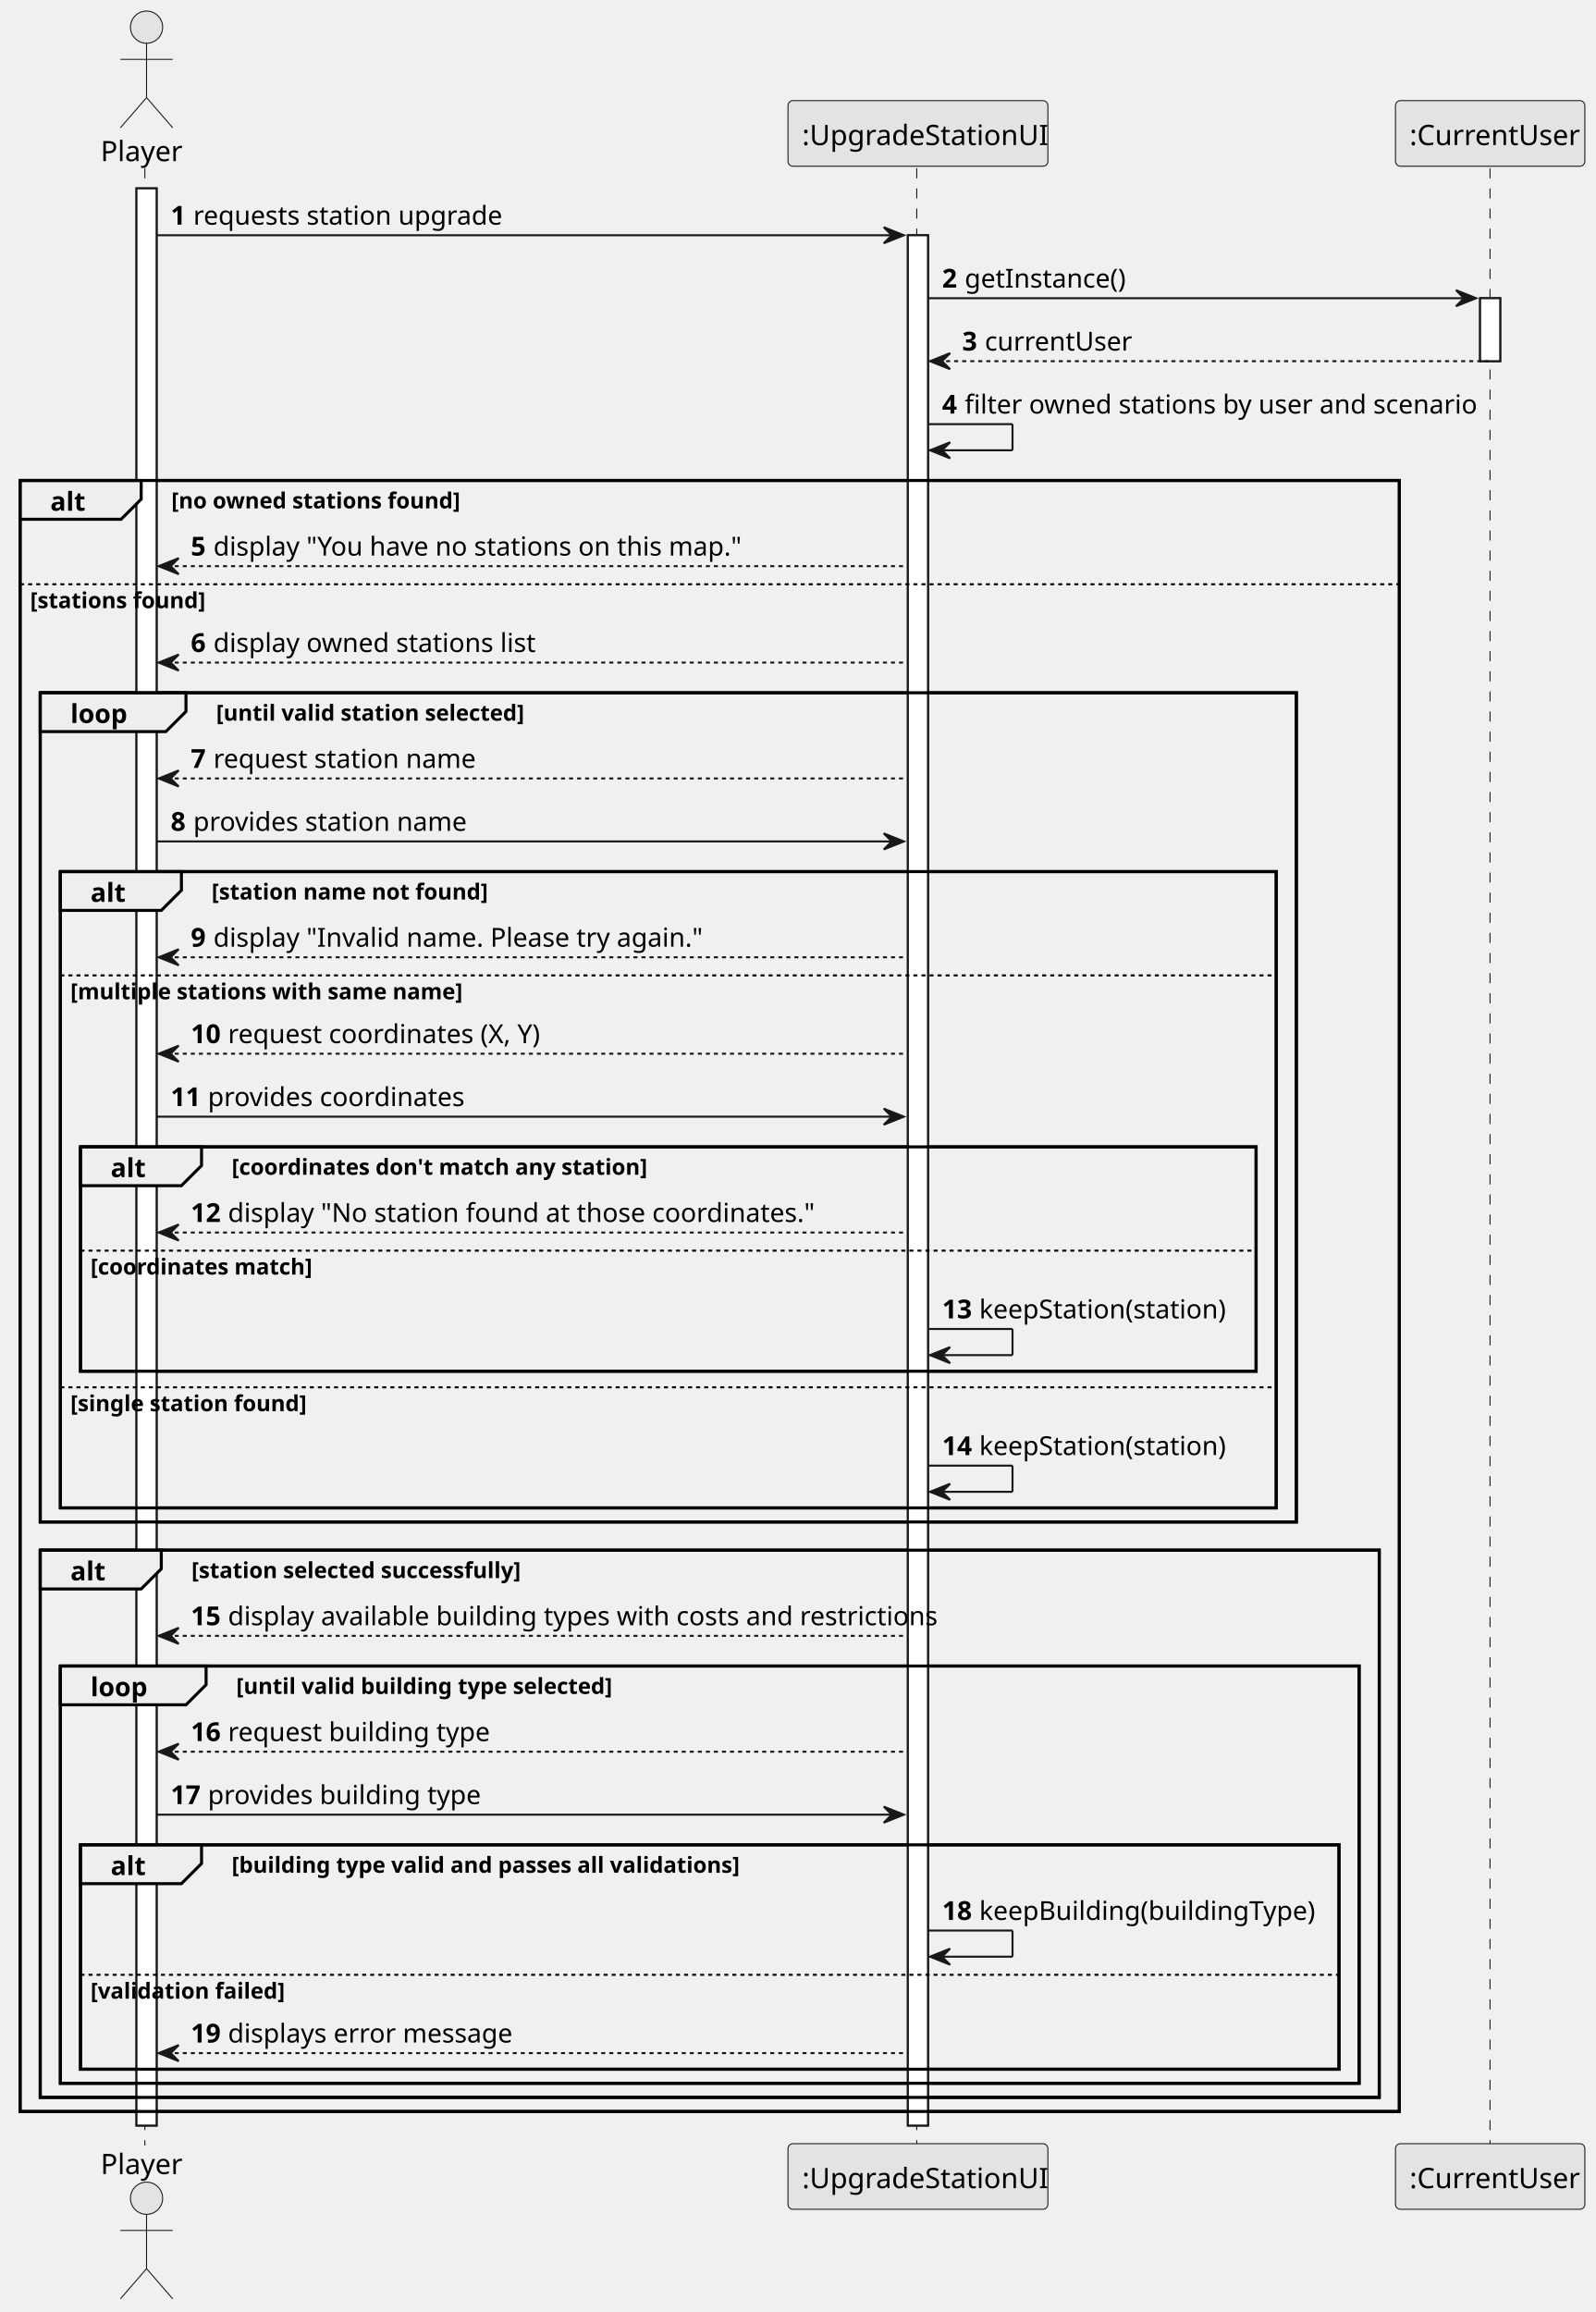
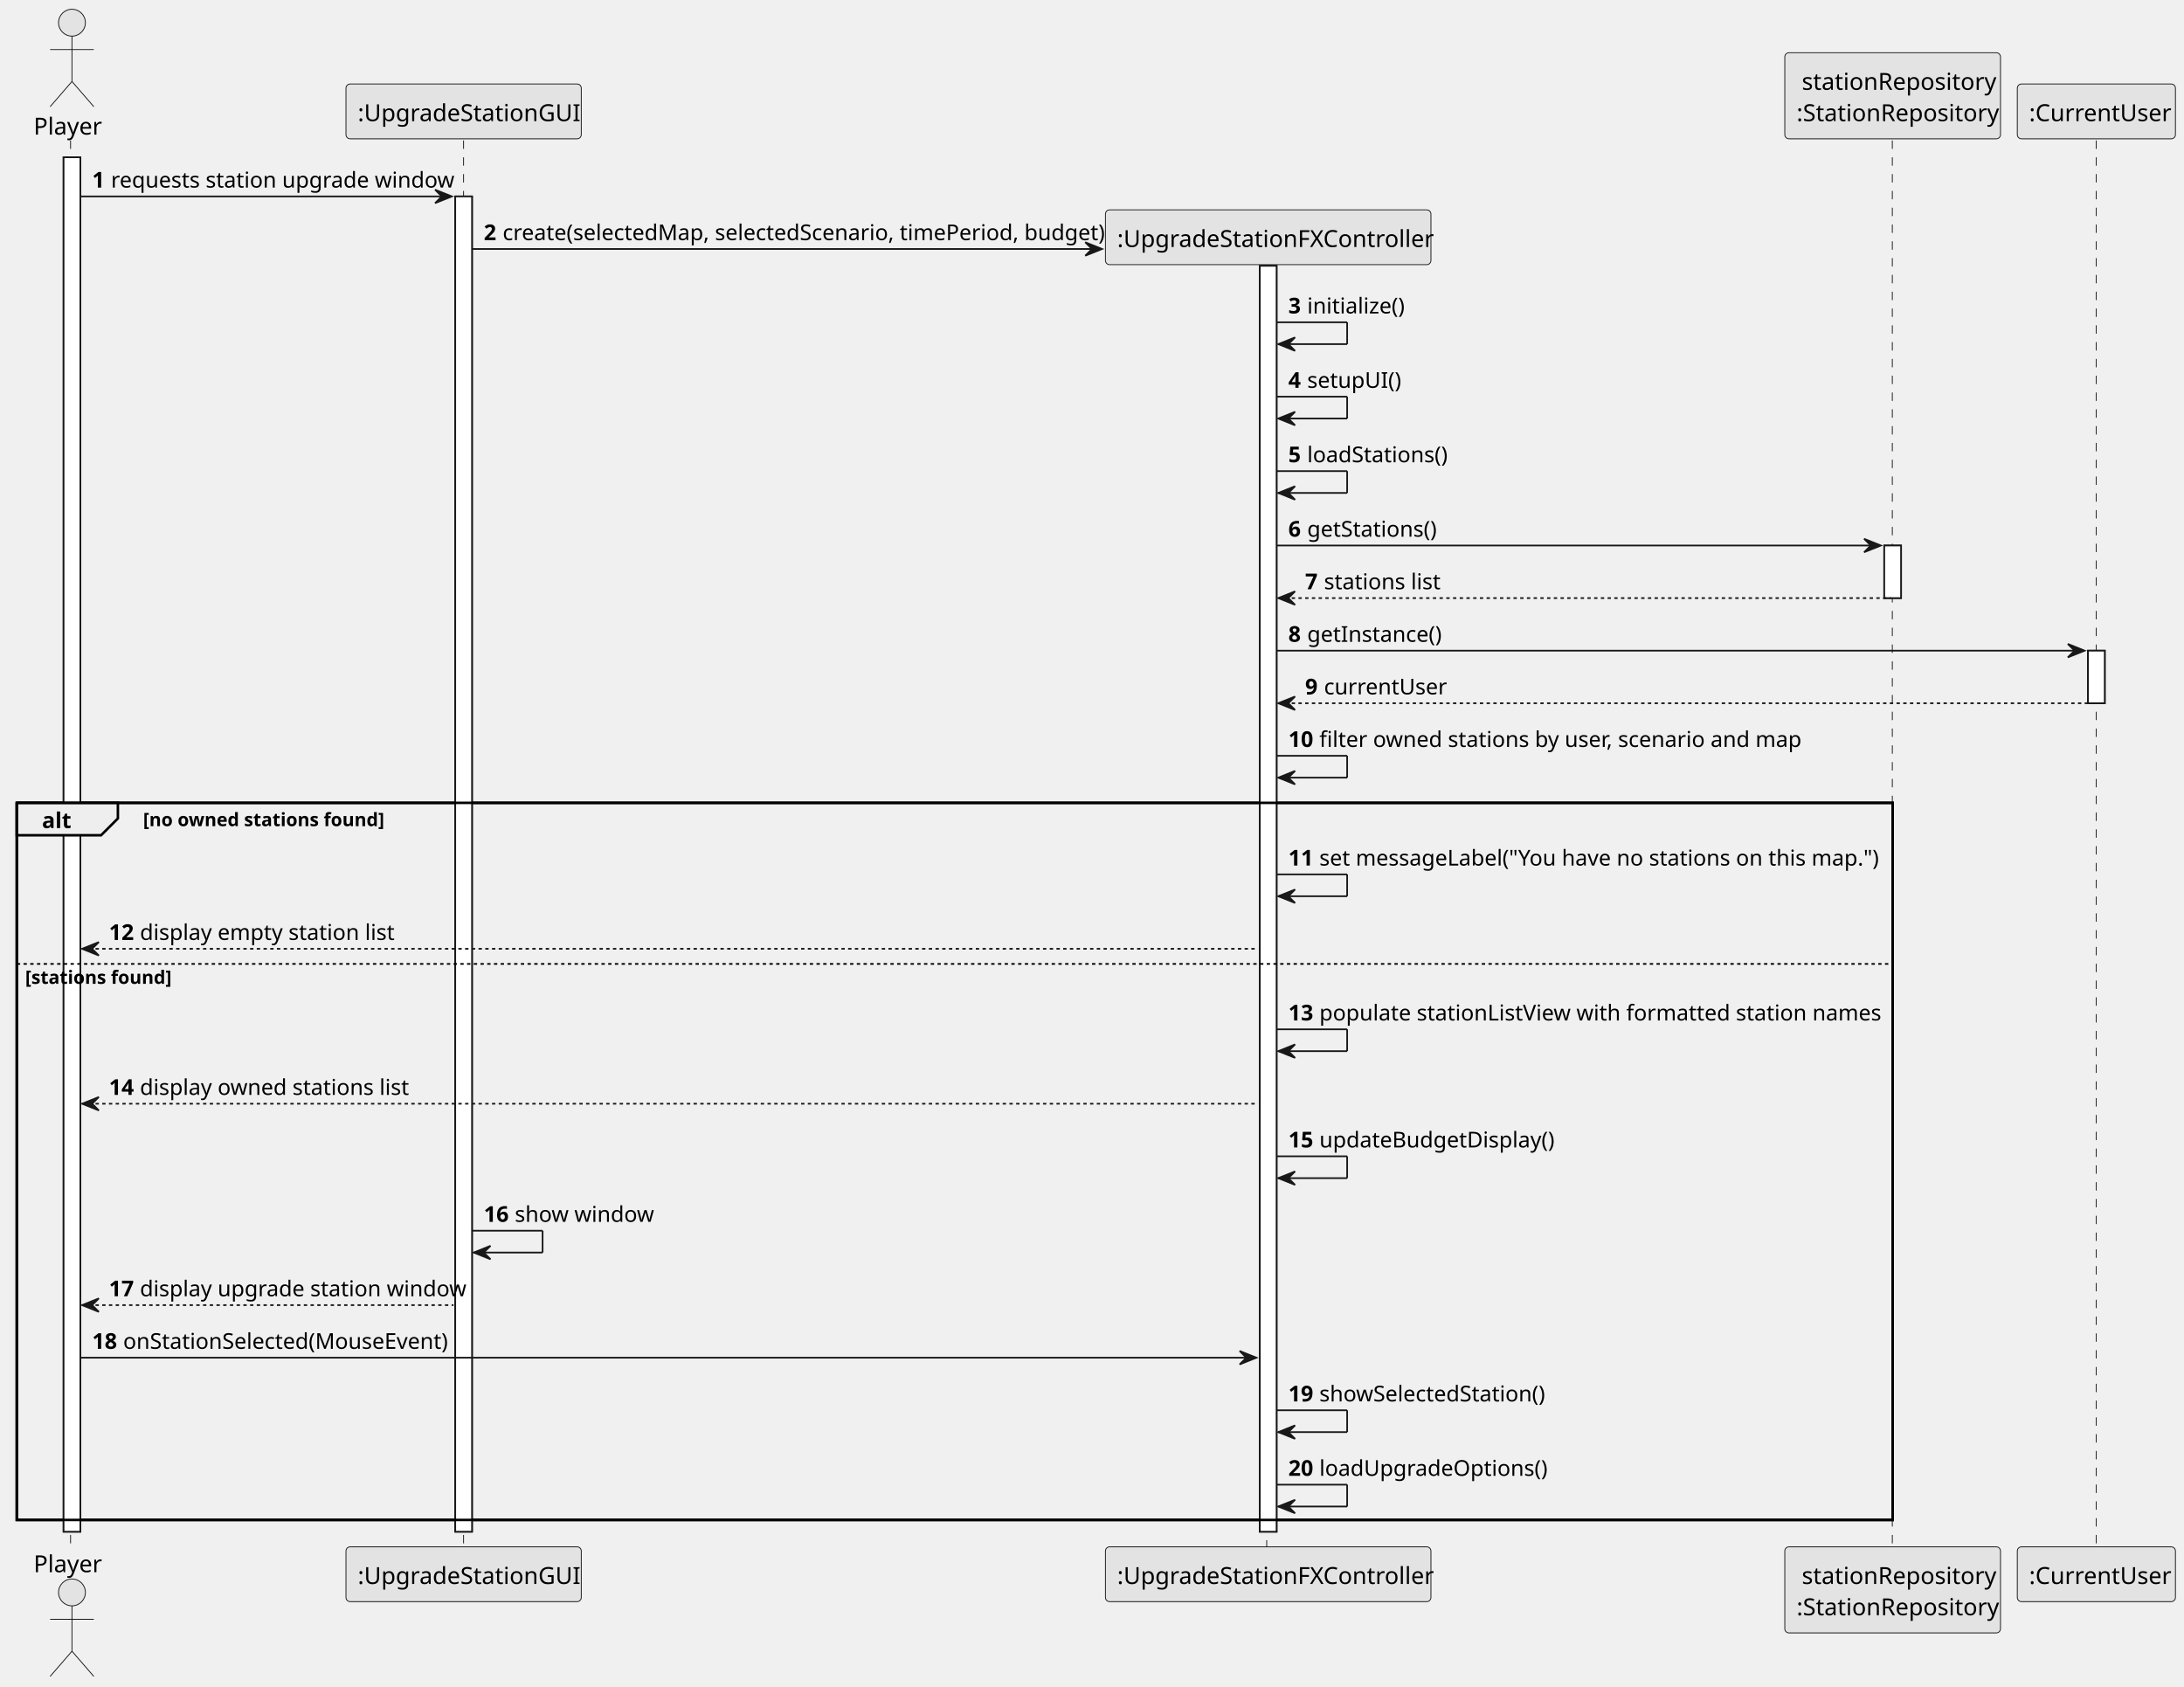
- <svg xmlns="http://www.w3.org/2000/svg" contentStyleType="text/css" height="1149px" preserveAspectRatio="none" style="width:793px;height:1149px;background:#FFFFFF;" version="1.1" viewBox="0 0 793 1149" width="793px" zoomAndPan="magnify">
+ <svg xmlns="http://www.w3.org/2000/svg" contentStyleType="text/css" height="1004px" preserveAspectRatio="none" style="width:1300px;height:1004px;background:#FFFFFF;" version="1.1" viewBox="0 0 1300 1004" width="1300px" zoomAndPan="magnify">
  <defs />
  <g>
-     <rect fill="#FFFFFF" height="962.721" style="stroke:#181818;stroke-width:1.0;" width="10" x="67.841" y="93.621" />
-     <rect fill="#FFFFFF" height="939.43" style="stroke:#181818;stroke-width:1.0;" width="10" x="451.249" y="116.912" />
-     <rect fill="#FFFFFF" height="31.291" style="stroke:#181818;stroke-width:1.0;" width="10" x="735.665" y="148.203" />
-     <rect fill="none" height="810.557" style="stroke:#000000;stroke-width:1.5;" width="685.528" x="10" y="238.785" />
-     <rect fill="none" height="412.094" style="stroke:#000000;stroke-width:1.5;" width="624.332" x="20" y="344.289" />
-     <rect fill="none" height="316.221" style="stroke:#000000;stroke-width:1.5;" width="604.332" x="30" y="433.162" />
-     <rect fill="none" height="111.504" style="stroke:#000000;stroke-width:1.5;" width="584.332" x="40" y="569.957" />
-     <rect fill="none" height="271.959" style="stroke:#000000;stroke-width:1.5;" width="665.528" x="20" y="770.383" />
-     <rect fill="none" height="207.377" style="stroke:#000000;stroke-width:1.5;" width="645.528" x="30" y="827.965" />
-     <rect fill="none" height="111.504" style="stroke:#000000;stroke-width:1.5;" width="625.528" x="40" y="916.838" />
-     <line style="stroke:#181818;stroke-width:0.5;stroke-dasharray:5.0,5.0;" x1="72" x2="72" y1="83.621" y2="1066.342" />
-     <line style="stroke:#181818;stroke-width:0.5;stroke-dasharray:5.0,5.0;" x1="455.66" x2="455.66" y1="83.621" y2="1066.342" />
-     <line style="stroke:#181818;stroke-width:0.5;stroke-dasharray:5.0,5.0;" x1="740.6" x2="740.6" y1="83.621" y2="1066.342" />
-     <text fill="#000000" font-family="sans-serif" font-size="14" lengthAdjust="spacing" textLength="39.683" x="50" y="80.107">Player</text>
-     <ellipse cx="72.841" cy="13.5" fill="#E3E3E3" rx="8" ry="8" style="stroke:#181818;stroke-width:0.5;" />
-     <path d="M72.841,21.5 L72.841,48.5 M59.841,29.5 L85.841,29.5 M72.841,48.5 L59.841,63.5 M72.841,48.5 L85.841,63.5 " fill="none" style="stroke:#181818;stroke-width:0.5;" />
-     <text fill="#000000" font-family="sans-serif" font-size="14" lengthAdjust="spacing" textLength="39.683" x="50" y="1080.449">Player</text>
-     <ellipse cx="72.841" cy="1092.463" fill="#E3E3E3" rx="8" ry="8" style="stroke:#181818;stroke-width:0.5;" />
-     <path d="M72.841,1100.463 L72.841,1127.463 M59.841,1108.463 L85.841,1108.463 M72.841,1127.463 L59.841,1142.463 M72.841,1127.463 L85.841,1142.463 " fill="none" style="stroke:#181818;stroke-width:0.5;" />
-     <rect fill="#E3E3E3" height="32.621" rx="2.5" ry="2.5" style="stroke:#181818;stroke-width:0.5;" width="129.179" x="391.66" y="50" />
-     <text fill="#000000" font-family="sans-serif" font-size="14" lengthAdjust="spacing" textLength="115.179" x="398.66" y="72.107">:UpgradeStationUI</text>
-     <rect fill="#E3E3E3" height="32.621" rx="2.5" ry="2.5" style="stroke:#181818;stroke-width:0.5;" width="129.179" x="391.66" y="1065.342" />
-     <text fill="#000000" font-family="sans-serif" font-size="14" lengthAdjust="spacing" textLength="115.179" x="398.66" y="1087.449">:UpgradeStationUI</text>
-     <rect fill="#E3E3E3" height="32.621" rx="2.5" ry="2.5" style="stroke:#181818;stroke-width:0.5;" width="94.131" x="693.6" y="50" />
-     <text fill="#000000" font-family="sans-serif" font-size="14" lengthAdjust="spacing" textLength="80.131" x="700.6" y="72.107">:CurrentUser</text>
-     <rect fill="#E3E3E3" height="32.621" rx="2.5" ry="2.5" style="stroke:#181818;stroke-width:0.5;" width="94.131" x="693.6" y="1065.342" />
-     <text fill="#000000" font-family="sans-serif" font-size="14" lengthAdjust="spacing" textLength="80.131" x="700.6" y="1087.449">:CurrentUser</text>
-     <rect fill="#FFFFFF" height="962.721" style="stroke:#181818;stroke-width:1.0;" width="10" x="67.841" y="93.621" />
-     <rect fill="#FFFFFF" height="939.43" style="stroke:#181818;stroke-width:1.0;" width="10" x="451.249" y="116.912" />
-     <rect fill="#FFFFFF" height="31.291" style="stroke:#181818;stroke-width:1.0;" width="10" x="735.665" y="148.203" />
-     <polygon fill="#181818" points="439.249,112.912,449.249,116.912,439.249,120.912,443.249,116.912" style="stroke:#181818;stroke-width:1.0;" />
-     <line style="stroke:#181818;stroke-width:1.0;" x1="77.841" x2="445.249" y1="116.912" y2="116.912" />
-     <text fill="#000000" font-family="sans-serif" font-size="13" font-weight="bold" lengthAdjust="spacing" textLength="7.23" x="84.841" y="111.649">1</text>
-     <text fill="#000000" font-family="sans-serif" font-size="13" lengthAdjust="spacing" textLength="143.095" x="96.071" y="111.649">requests station upgrade</text>
-     <polygon fill="#181818" points="723.665,144.203,733.665,148.203,723.665,152.203,727.665,148.203" style="stroke:#181818;stroke-width:1.0;" />
-     <line style="stroke:#181818;stroke-width:1.0;" x1="461.249" x2="729.665" y1="148.203" y2="148.203" />
-     <text fill="#000000" font-family="sans-serif" font-size="13" font-weight="bold" lengthAdjust="spacing" textLength="7.23" x="468.249" y="142.94">2</text>
-     <text fill="#000000" font-family="sans-serif" font-size="13" lengthAdjust="spacing" textLength="75.874" x="479.479" y="142.94">getInstance()</text>
-     <polygon fill="#181818" points="472.249,175.494,462.249,179.494,472.249,183.494,468.249,179.494" style="stroke:#181818;stroke-width:1.0;" />
-     <line style="stroke:#181818;stroke-width:1.0;stroke-dasharray:2.0,2.0;" x1="466.249" x2="739.665" y1="179.494" y2="179.494" />
-     <text fill="#000000" font-family="sans-serif" font-size="13" font-weight="bold" lengthAdjust="spacing" textLength="7.23" x="478.249" y="174.231">3</text>
-     <text fill="#000000" font-family="sans-serif" font-size="13" lengthAdjust="spacing" textLength="67.907" x="489.479" y="174.231">currentUser</text>
-     <line style="stroke:#181818;stroke-width:1.0;" x1="461.249" x2="503.249" y1="210.785" y2="210.785" />
-     <line style="stroke:#181818;stroke-width:1.0;" x1="503.249" x2="503.249" y1="210.785" y2="223.785" />
-     <line style="stroke:#181818;stroke-width:1.0;" x1="462.249" x2="503.249" y1="223.785" y2="223.785" />
-     <polygon fill="#181818" points="472.249,219.785,462.249,223.785,472.249,227.785,468.249,223.785" style="stroke:#181818;stroke-width:1.0;" />
-     <text fill="#000000" font-family="sans-serif" font-size="13" font-weight="bold" lengthAdjust="spacing" textLength="7.23" x="468.249" y="205.523">4</text>
-     <text fill="#000000" font-family="sans-serif" font-size="13" lengthAdjust="spacing" textLength="239.186" x="479.479" y="205.523">filter owned stations by user and scenario</text>
-     <path d="M10,238.785 L70.171,238.785 L70.171,248.076 L60.171,258.076 L10,258.076 L10,238.785 " fill="#EEEEEE" style="stroke:#000000;stroke-width:1.5;" />
-     <rect fill="none" height="810.557" style="stroke:#000000;stroke-width:1.5;" width="685.528" x="10" y="238.785" />
-     <text fill="#000000" font-family="sans-serif" font-size="13" font-weight="bold" lengthAdjust="spacing" textLength="15.171" x="25" y="253.814">alt</text>
-     <text fill="#000000" font-family="sans-serif" font-size="11" font-weight="bold" lengthAdjust="spacing" textLength="137.478" x="85.171" y="252.655">[no owned stations found]</text>
-     <polygon fill="#181818" points="88.841,277.367,78.841,281.367,88.841,285.367,84.841,281.367" style="stroke:#181818;stroke-width:1.0;" />
-     <line style="stroke:#181818;stroke-width:1.0;stroke-dasharray:2.0,2.0;" x1="82.841" x2="450.249" y1="281.367" y2="281.367" />
-     <text fill="#000000" font-family="sans-serif" font-size="13" font-weight="bold" lengthAdjust="spacing" textLength="7.23" x="94.841" y="276.104">5</text>
-     <text fill="#000000" font-family="sans-serif" font-size="13" lengthAdjust="spacing" textLength="249.152" x="106.071" y="276.104">display "You have no stations on this map."</text>
-     <line style="stroke:#000000;stroke-width:1.0;stroke-dasharray:2.0,2.0;" x1="10" x2="695.528" y1="290.367" y2="290.367" />
-     <text fill="#000000" font-family="sans-serif" font-size="11" font-weight="bold" lengthAdjust="spacing" textLength="83.096" x="15" y="302.237">[stations found]</text>
-     <polygon fill="#181818" points="88.841,325.289,78.841,329.289,88.841,333.289,84.841,329.289" style="stroke:#181818;stroke-width:1.0;" />
-     <line style="stroke:#181818;stroke-width:1.0;stroke-dasharray:2.0,2.0;" x1="82.841" x2="450.249" y1="329.289" y2="329.289" />
-     <text fill="#000000" font-family="sans-serif" font-size="13" font-weight="bold" lengthAdjust="spacing" textLength="7.23" x="94.841" y="324.026">6</text>
-     <text fill="#000000" font-family="sans-serif" font-size="13" lengthAdjust="spacing" textLength="150.3" x="106.071" y="324.026">display owned stations list</text>
-     <path d="M20,344.289 L92.435,344.289 L92.435,353.58 L82.435,363.58 L20,363.58 L20,344.289 " fill="#EEEEEE" style="stroke:#000000;stroke-width:1.5;" />
-     <rect fill="none" height="412.094" style="stroke:#000000;stroke-width:1.5;" width="624.332" x="20" y="344.289" />
-     <text fill="#000000" font-family="sans-serif" font-size="13" font-weight="bold" lengthAdjust="spacing" textLength="27.435" x="35" y="359.317">loop</text>
-     <text fill="#000000" font-family="sans-serif" font-size="11" font-weight="bold" lengthAdjust="spacing" textLength="144.858" x="107.435" y="358.159">[until valid station selected]</text>
-     <polygon fill="#181818" points="88.841,382.871,78.841,386.871,88.841,390.871,84.841,386.871" style="stroke:#181818;stroke-width:1.0;" />
-     <line style="stroke:#181818;stroke-width:1.0;stroke-dasharray:2.0,2.0;" x1="82.841" x2="450.249" y1="386.871" y2="386.871" />
-     <text fill="#000000" font-family="sans-serif" font-size="13" font-weight="bold" lengthAdjust="spacing" textLength="7.23" x="94.841" y="381.608">7</text>
-     <text fill="#000000" font-family="sans-serif" font-size="13" lengthAdjust="spacing" textLength="121.405" x="106.071" y="381.608">request station name</text>
-     <polygon fill="#181818" points="439.249,414.162,449.249,418.162,439.249,422.162,443.249,418.162" style="stroke:#181818;stroke-width:1.0;" />
-     <line style="stroke:#181818;stroke-width:1.0;" x1="77.841" x2="445.249" y1="418.162" y2="418.162" />
-     <text fill="#000000" font-family="sans-serif" font-size="13" font-weight="bold" lengthAdjust="spacing" textLength="7.23" x="84.841" y="412.899">8</text>
-     <text fill="#000000" font-family="sans-serif" font-size="13" lengthAdjust="spacing" textLength="127.182" x="96.071" y="412.899">provides station name</text>
-     <path d="M30,433.162 L90.171,433.162 L90.171,442.453 L80.171,452.453 L30,452.453 L30,433.162 " fill="#EEEEEE" style="stroke:#000000;stroke-width:1.5;" />
-     <rect fill="none" height="316.221" style="stroke:#000000;stroke-width:1.5;" width="604.332" x="30" y="433.162" />
-     <text fill="#000000" font-family="sans-serif" font-size="13" font-weight="bold" lengthAdjust="spacing" textLength="15.171" x="45" y="448.19">alt</text>
-     <text fill="#000000" font-family="sans-serif" font-size="11" font-weight="bold" lengthAdjust="spacing" textLength="128.928" x="105.171" y="447.032">[station name not found]</text>
-     <polygon fill="#181818" points="88.841,471.744,78.841,475.744,88.841,479.744,84.841,475.744" style="stroke:#181818;stroke-width:1.0;" />
-     <line style="stroke:#181818;stroke-width:1.0;stroke-dasharray:2.0,2.0;" x1="82.841" x2="450.249" y1="475.744" y2="475.744" />
-     <text fill="#000000" font-family="sans-serif" font-size="13" font-weight="bold" lengthAdjust="spacing" textLength="7.23" x="94.841" y="470.481">9</text>
-     <text fill="#000000" font-family="sans-serif" font-size="13" lengthAdjust="spacing" textLength="231.074" x="106.071" y="470.481">display "Invalid name. Please try again."</text>
-     <line style="stroke:#000000;stroke-width:1.0;stroke-dasharray:2.0,2.0;" x1="30" x2="634.332" y1="484.744" y2="484.744" />
-     <text fill="#000000" font-family="sans-serif" font-size="11" font-weight="bold" lengthAdjust="spacing" textLength="182.757" x="35" y="496.614">[multiple stations with same name]</text>
-     <polygon fill="#181818" points="88.841,519.666,78.841,523.666,88.841,527.666,84.841,523.666" style="stroke:#181818;stroke-width:1.0;" />
-     <line style="stroke:#181818;stroke-width:1.0;stroke-dasharray:2.0,2.0;" x1="82.841" x2="450.249" y1="523.666" y2="523.666" />
-     <text fill="#000000" font-family="sans-serif" font-size="13" font-weight="bold" lengthAdjust="spacing" textLength="14.46" x="94.841" y="518.403">10</text>
-     <text fill="#000000" font-family="sans-serif" font-size="13" lengthAdjust="spacing" textLength="151.017" x="113.301" y="518.403">request coordinates (X, Y)</text>
-     <polygon fill="#181818" points="439.249,550.957,449.249,554.957,439.249,558.957,443.249,554.957" style="stroke:#181818;stroke-width:1.0;" />
-     <line style="stroke:#181818;stroke-width:1.0;" x1="77.841" x2="445.249" y1="554.957" y2="554.957" />
-     <text fill="#000000" font-family="sans-serif" font-size="13" font-weight="bold" lengthAdjust="spacing" textLength="14.46" x="84.841" y="549.694">11</text>
-     <text fill="#000000" font-family="sans-serif" font-size="13" lengthAdjust="spacing" textLength="119.958" x="103.301" y="549.694">provides coordinates</text>
-     <path d="M40,569.957 L100.171,569.957 L100.171,579.248 L90.171,589.248 L40,589.248 L40,569.957 " fill="#EEEEEE" style="stroke:#000000;stroke-width:1.5;" />
-     <rect fill="none" height="111.504" style="stroke:#000000;stroke-width:1.5;" width="584.332" x="40" y="569.957" />
-     <text fill="#000000" font-family="sans-serif" font-size="13" font-weight="bold" lengthAdjust="spacing" textLength="15.171" x="55" y="584.985">alt</text>
-     <text fill="#000000" font-family="sans-serif" font-size="11" font-weight="bold" lengthAdjust="spacing" textLength="195.744" x="115.171" y="583.827">[coordinates don't match any station]</text>
-     <polygon fill="#181818" points="88.841,608.539,78.841,612.539,88.841,616.539,84.841,612.539" style="stroke:#181818;stroke-width:1.0;" />
-     <line style="stroke:#181818;stroke-width:1.0;stroke-dasharray:2.0,2.0;" x1="82.841" x2="450.249" y1="612.539" y2="612.539" />
-     <text fill="#000000" font-family="sans-serif" font-size="13" font-weight="bold" lengthAdjust="spacing" textLength="14.46" x="94.841" y="607.276">12</text>
-     <text fill="#000000" font-family="sans-serif" font-size="13" lengthAdjust="spacing" textLength="272.283" x="113.301" y="607.276">display "No station found at those coordinates."</text>
-     <line style="stroke:#000000;stroke-width:1.0;stroke-dasharray:2.0,2.0;" x1="40" x2="624.332" y1="621.539" y2="621.539" />
-     <text fill="#000000" font-family="sans-serif" font-size="11" font-weight="bold" lengthAdjust="spacing" textLength="105.128" x="45" y="633.409">[coordinates match]</text>
-     <line style="stroke:#181818;stroke-width:1.0;" x1="461.249" x2="503.249" y1="660.461" y2="660.461" />
-     <line style="stroke:#181818;stroke-width:1.0;" x1="503.249" x2="503.249" y1="660.461" y2="673.461" />
-     <line style="stroke:#181818;stroke-width:1.0;" x1="462.249" x2="503.249" y1="673.461" y2="673.461" />
-     <polygon fill="#181818" points="472.249,669.461,462.249,673.461,472.249,677.461,468.249,673.461" style="stroke:#181818;stroke-width:1.0;" />
-     <text fill="#000000" font-family="sans-serif" font-size="13" font-weight="bold" lengthAdjust="spacing" textLength="14.46" x="468.249" y="655.198">13</text>
-     <text fill="#000000" font-family="sans-serif" font-size="13" lengthAdjust="spacing" textLength="115.623" x="486.709" y="655.198">keepStation(station)</text>
-     <line style="stroke:#000000;stroke-width:1.0;stroke-dasharray:2.0,2.0;" x1="30" x2="634.332" y1="689.461" y2="689.461" />
-     <text fill="#000000" font-family="sans-serif" font-size="11" font-weight="bold" lengthAdjust="spacing" textLength="111.821" x="35" y="701.331">[single station found]</text>
-     <line style="stroke:#181818;stroke-width:1.0;" x1="461.249" x2="503.249" y1="728.383" y2="728.383" />
-     <line style="stroke:#181818;stroke-width:1.0;" x1="503.249" x2="503.249" y1="728.383" y2="741.383" />
-     <line style="stroke:#181818;stroke-width:1.0;" x1="462.249" x2="503.249" y1="741.383" y2="741.383" />
-     <polygon fill="#181818" points="472.249,737.383,462.249,741.383,472.249,745.383,468.249,741.383" style="stroke:#181818;stroke-width:1.0;" />
-     <text fill="#000000" font-family="sans-serif" font-size="13" font-weight="bold" lengthAdjust="spacing" textLength="14.46" x="468.249" y="723.12">14</text>
-     <text fill="#000000" font-family="sans-serif" font-size="13" lengthAdjust="spacing" textLength="115.623" x="486.709" y="723.12">keepStation(station)</text>
-     <path d="M20,770.383 L80.171,770.383 L80.171,779.674 L70.171,789.674 L20,789.674 L20,770.383 " fill="#EEEEEE" style="stroke:#000000;stroke-width:1.5;" />
-     <rect fill="none" height="271.959" style="stroke:#000000;stroke-width:1.5;" width="665.528" x="20" y="770.383" />
-     <text fill="#000000" font-family="sans-serif" font-size="13" font-weight="bold" lengthAdjust="spacing" textLength="15.171" x="35" y="785.411">alt</text>
-     <text fill="#000000" font-family="sans-serif" font-size="11" font-weight="bold" lengthAdjust="spacing" textLength="159.559" x="95.171" y="784.253">[station selected successfully]</text>
-     <polygon fill="#181818" points="88.841,808.965,78.841,812.965,88.841,816.965,84.841,812.965" style="stroke:#181818;stroke-width:1.0;" />
-     <line style="stroke:#181818;stroke-width:1.0;stroke-dasharray:2.0,2.0;" x1="82.841" x2="450.249" y1="812.965" y2="812.965" />
-     <text fill="#000000" font-family="sans-serif" font-size="13" font-weight="bold" lengthAdjust="spacing" textLength="14.46" x="94.841" y="807.702">15</text>
-     <text fill="#000000" font-family="sans-serif" font-size="13" lengthAdjust="spacing" textLength="330.948" x="113.301" y="807.702">display available building types with costs and restrictions</text>
-     <path d="M30,827.965 L102.435,827.965 L102.435,837.256 L92.435,847.256 L30,847.256 L30,827.965 " fill="#EEEEEE" style="stroke:#000000;stroke-width:1.5;" />
-     <rect fill="none" height="207.377" style="stroke:#000000;stroke-width:1.5;" width="645.528" x="30" y="827.965" />
-     <text fill="#000000" font-family="sans-serif" font-size="13" font-weight="bold" lengthAdjust="spacing" textLength="27.435" x="45" y="842.993">loop</text>
-     <text fill="#000000" font-family="sans-serif" font-size="11" font-weight="bold" lengthAdjust="spacing" textLength="177.241" x="117.435" y="841.835">[until valid building type selected]</text>
-     <polygon fill="#181818" points="88.841,866.547,78.841,870.547,88.841,874.547,84.841,870.547" style="stroke:#181818;stroke-width:1.0;" />
-     <line style="stroke:#181818;stroke-width:1.0;stroke-dasharray:2.0,2.0;" x1="82.841" x2="450.249" y1="870.547" y2="870.547" />
-     <text fill="#000000" font-family="sans-serif" font-size="13" font-weight="bold" lengthAdjust="spacing" textLength="14.46" x="94.841" y="865.284">16</text>
-     <text fill="#000000" font-family="sans-serif" font-size="13" lengthAdjust="spacing" textLength="119.971" x="113.301" y="865.284">request building type</text>
-     <polygon fill="#181818" points="439.249,897.838,449.249,901.838,439.249,905.838,443.249,901.838" style="stroke:#181818;stroke-width:1.0;" />
-     <line style="stroke:#181818;stroke-width:1.0;" x1="77.841" x2="445.249" y1="901.838" y2="901.838" />
-     <text fill="#000000" font-family="sans-serif" font-size="13" font-weight="bold" lengthAdjust="spacing" textLength="14.46" x="84.841" y="896.575">17</text>
-     <text fill="#000000" font-family="sans-serif" font-size="13" lengthAdjust="spacing" textLength="125.747" x="103.301" y="896.575">provides building type</text>
-     <path d="M40,916.838 L100.171,916.838 L100.171,926.129 L90.171,936.129 L40,936.129 L40,916.838 " fill="#EEEEEE" style="stroke:#000000;stroke-width:1.5;" />
-     <rect fill="none" height="111.504" style="stroke:#000000;stroke-width:1.5;" width="625.528" x="40" y="916.838" />
-     <text fill="#000000" font-family="sans-serif" font-size="13" font-weight="bold" lengthAdjust="spacing" textLength="15.171" x="55" y="931.866">alt</text>
-     <text fill="#000000" font-family="sans-serif" font-size="11" font-weight="bold" lengthAdjust="spacing" textLength="242.666" x="115.171" y="930.708">[building type valid and passes all validations]</text>
-     <line style="stroke:#181818;stroke-width:1.0;" x1="461.249" x2="503.249" y1="959.42" y2="959.42" />
-     <line style="stroke:#181818;stroke-width:1.0;" x1="503.249" x2="503.249" y1="959.42" y2="972.42" />
-     <line style="stroke:#181818;stroke-width:1.0;" x1="462.249" x2="503.249" y1="972.42" y2="972.42" />
-     <polygon fill="#181818" points="472.249,968.42,462.249,972.42,472.249,976.42,468.249,972.42" style="stroke:#181818;stroke-width:1.0;" />
-     <text fill="#000000" font-family="sans-serif" font-size="13" font-weight="bold" lengthAdjust="spacing" textLength="14.46" x="468.249" y="954.157">18</text>
-     <text fill="#000000" font-family="sans-serif" font-size="13" lengthAdjust="spacing" textLength="156.819" x="486.709" y="954.157">keepBuilding(buildingType)</text>
-     <line style="stroke:#000000;stroke-width:1.0;stroke-dasharray:2.0,2.0;" x1="40" x2="665.528" y1="981.42" y2="981.42" />
-     <text fill="#000000" font-family="sans-serif" font-size="11" font-weight="bold" lengthAdjust="spacing" textLength="90.455" x="45" y="993.29">[validation failed]</text>
-     <polygon fill="#181818" points="88.841,1016.342,78.841,1020.342,88.841,1024.342,84.841,1020.342" style="stroke:#181818;stroke-width:1.0;" />
-     <line style="stroke:#181818;stroke-width:1.0;stroke-dasharray:2.0,2.0;" x1="82.841" x2="450.249" y1="1020.342" y2="1020.342" />
-     <text fill="#000000" font-family="sans-serif" font-size="13" font-weight="bold" lengthAdjust="spacing" textLength="14.46" x="94.841" y="1015.079">19</text>
-     <text fill="#000000" font-family="sans-serif" font-size="13" lengthAdjust="spacing" textLength="134.386" x="113.301" y="1015.079">displays error message</text>
+     <rect fill="#FFFFFF" height="818.072" style="stroke:#181818;stroke-width:1.0;" width="10" x="37.841" y="93.621" />
+     <rect fill="#FFFFFF" height="794.781" style="stroke:#181818;stroke-width:1.0;" width="10" x="270.968" y="116.912" />
+     <rect fill="#FFFFFF" height="753.49" style="stroke:#181818;stroke-width:1.0;" width="10" x="749.873" y="158.203" />
+     <rect fill="#FFFFFF" height="31.291" style="stroke:#181818;stroke-width:1.0;" width="10" x="1121.576" y="324.697" />
+     <rect fill="#FFFFFF" height="31.291" style="stroke:#181818;stroke-width:1.0;" width="10" x="1242.837" y="387.279" />
+     <rect fill="none" height="426.832" style="stroke:#000000;stroke-width:1.5;" width="1116.576" x="10" y="477.861" />
+     <line style="stroke:#181818;stroke-width:0.5;stroke-dasharray:5.0,5.0;" x1="42" x2="42" y1="83.621" y2="921.693" />
+     <line style="stroke:#181818;stroke-width:0.5;stroke-dasharray:5.0,5.0;" x1="275.934" x2="275.934" y1="83.621" y2="921.693" />
+     <line style="stroke:#181818;stroke-width:0.5;stroke-dasharray:5.0,5.0;" x1="753.994" x2="753.994" y1="156.723" y2="921.693" />
+     <line style="stroke:#181818;stroke-width:0.5;stroke-dasharray:5.0,5.0;" x1="1126.379" x2="1126.379" y1="83.621" y2="921.693" />
+     <line style="stroke:#181818;stroke-width:0.5;stroke-dasharray:5.0,5.0;" x1="1247.772" x2="1247.772" y1="83.621" y2="921.693" />
+     <text fill="#000000" font-family="sans-serif" font-size="14" lengthAdjust="spacing" textLength="39.683" x="20" y="80.107">Player</text>
+     <ellipse cx="42.841" cy="13.5" fill="#E3E3E3" rx="8" ry="8" style="stroke:#181818;stroke-width:0.5;" />
+     <path d="M42.841,21.5 L42.841,48.5 M29.841,29.5 L55.841,29.5 M42.841,48.5 L29.841,63.5 M42.841,48.5 L55.841,63.5 " fill="none" style="stroke:#181818;stroke-width:0.5;" />
+     <text fill="#000000" font-family="sans-serif" font-size="14" lengthAdjust="spacing" textLength="39.683" x="20" y="935.801">Player</text>
+     <ellipse cx="42.841" cy="947.814" fill="#E3E3E3" rx="8" ry="8" style="stroke:#181818;stroke-width:0.5;" />
+     <path d="M42.841,955.814 L42.841,982.814 M29.841,963.814 L55.841,963.814 M42.841,982.814 L29.841,997.814 M42.841,982.814 L55.841,997.814 " fill="none" style="stroke:#181818;stroke-width:0.5;" />
+     <rect fill="#E3E3E3" height="32.621" rx="2.5" ry="2.5" style="stroke:#181818;stroke-width:0.5;" width="140.068" x="205.934" y="50" />
+     <text fill="#000000" font-family="sans-serif" font-size="14" lengthAdjust="spacing" textLength="126.068" x="212.934" y="72.107">:UpgradeStationGUI</text>
+     <rect fill="#E3E3E3" height="32.621" rx="2.5" ry="2.5" style="stroke:#181818;stroke-width:0.5;" width="140.068" x="205.934" y="920.693" />
+     <text fill="#000000" font-family="sans-serif" font-size="14" lengthAdjust="spacing" textLength="126.068" x="212.934" y="942.801">:UpgradeStationGUI</text>
+     <rect fill="#E3E3E3" height="32.621" rx="2.5" ry="2.5" style="stroke:#181818;stroke-width:0.5;" width="193.758" x="657.994" y="920.693" />
+     <text fill="#000000" font-family="sans-serif" font-size="14" lengthAdjust="spacing" textLength="179.758" x="664.994" y="942.801">:UpgradeStationFXController</text>
+     <rect fill="#E3E3E3" height="51.242" rx="2.5" ry="2.5" style="stroke:#181818;stroke-width:0.5;" width="128.393" x="1062.379" y="31.379" />
+     <text fill="#000000" font-family="sans-serif" font-size="14" lengthAdjust="spacing" textLength="108.165" x="1072.493" y="53.486">stationRepository</text>
+     <text fill="#000000" font-family="sans-serif" font-size="14" lengthAdjust="spacing" textLength="114.393" x="1069.379" y="72.107">:StationRepository</text>
+     <rect fill="#E3E3E3" height="51.242" rx="2.5" ry="2.5" style="stroke:#181818;stroke-width:0.5;" width="128.393" x="1062.379" y="920.693" />
+     <text fill="#000000" font-family="sans-serif" font-size="14" lengthAdjust="spacing" textLength="108.165" x="1072.493" y="942.801">stationRepository</text>
+     <text fill="#000000" font-family="sans-serif" font-size="14" lengthAdjust="spacing" textLength="114.393" x="1069.379" y="961.422">:StationRepository</text>
+     <rect fill="#E3E3E3" height="32.621" rx="2.5" ry="2.5" style="stroke:#181818;stroke-width:0.5;" width="94.131" x="1200.772" y="50" />
+     <text fill="#000000" font-family="sans-serif" font-size="14" lengthAdjust="spacing" textLength="80.131" x="1207.772" y="72.107">:CurrentUser</text>
+     <rect fill="#E3E3E3" height="32.621" rx="2.5" ry="2.5" style="stroke:#181818;stroke-width:0.5;" width="94.131" x="1200.772" y="920.693" />
+     <text fill="#000000" font-family="sans-serif" font-size="14" lengthAdjust="spacing" textLength="80.131" x="1207.772" y="942.801">:CurrentUser</text>
+     <rect fill="#FFFFFF" height="818.072" style="stroke:#181818;stroke-width:1.0;" width="10" x="37.841" y="93.621" />
+     <rect fill="#FFFFFF" height="794.781" style="stroke:#181818;stroke-width:1.0;" width="10" x="270.968" y="116.912" />
+     <rect fill="#FFFFFF" height="753.49" style="stroke:#181818;stroke-width:1.0;" width="10" x="749.873" y="158.203" />
+     <rect fill="#FFFFFF" height="31.291" style="stroke:#181818;stroke-width:1.0;" width="10" x="1121.576" y="324.697" />
+     <rect fill="#FFFFFF" height="31.291" style="stroke:#181818;stroke-width:1.0;" width="10" x="1242.837" y="387.279" />
+     <polygon fill="#181818" points="258.968,112.912,268.968,116.912,258.968,120.912,262.968,116.912" style="stroke:#181818;stroke-width:1.0;" />
+     <line style="stroke:#181818;stroke-width:1.0;" x1="47.841" x2="264.968" y1="116.912" y2="116.912" />
+     <text fill="#000000" font-family="sans-serif" font-size="13" font-weight="bold" lengthAdjust="spacing" textLength="7.23" x="54.841" y="111.649">1</text>
+     <text fill="#000000" font-family="sans-serif" font-size="13" lengthAdjust="spacing" textLength="190.061" x="66.071" y="111.649">requests station upgrade window</text>
+     <polygon fill="#181818" points="645.994,144.203,655.994,148.203,645.994,152.203,649.994,148.203" style="stroke:#181818;stroke-width:1.0;" />
+     <line style="stroke:#181818;stroke-width:1.0;" x1="280.968" x2="651.994" y1="148.203" y2="148.203" />
+     <text fill="#000000" font-family="sans-serif" font-size="13" font-weight="bold" lengthAdjust="spacing" textLength="7.23" x="287.968" y="142.94">2</text>
+     <text fill="#000000" font-family="sans-serif" font-size="13" lengthAdjust="spacing" textLength="341.796" x="299.198" y="142.94">create(selectedMap, selectedScenario, timePeriod, budget)</text>
+     <rect fill="#E3E3E3" height="32.621" rx="2.5" ry="2.5" style="stroke:#181818;stroke-width:0.5;" width="193.758" x="657.994" y="124.912" />
+     <text fill="#000000" font-family="sans-serif" font-size="14" lengthAdjust="spacing" textLength="179.758" x="664.994" y="147.019">:UpgradeStationFXController</text>
+     <line style="stroke:#181818;stroke-width:1.0;" x1="759.873" x2="801.873" y1="191.824" y2="191.824" />
+     <line style="stroke:#181818;stroke-width:1.0;" x1="801.873" x2="801.873" y1="191.824" y2="204.824" />
+     <line style="stroke:#181818;stroke-width:1.0;" x1="760.873" x2="801.873" y1="204.824" y2="204.824" />
+     <polygon fill="#181818" points="770.873,200.824,760.873,204.824,770.873,208.824,766.873,204.824" style="stroke:#181818;stroke-width:1.0;" />
+     <text fill="#000000" font-family="sans-serif" font-size="13" font-weight="bold" lengthAdjust="spacing" textLength="7.23" x="766.873" y="186.561">3</text>
+     <text fill="#000000" font-family="sans-serif" font-size="13" lengthAdjust="spacing" textLength="54.901" x="778.103" y="186.561">initialize()</text>
+     <line style="stroke:#181818;stroke-width:1.0;" x1="759.873" x2="801.873" y1="236.115" y2="236.115" />
+     <line style="stroke:#181818;stroke-width:1.0;" x1="801.873" x2="801.873" y1="236.115" y2="249.115" />
+     <line style="stroke:#181818;stroke-width:1.0;" x1="760.873" x2="801.873" y1="249.115" y2="249.115" />
+     <polygon fill="#181818" points="770.873,245.115,760.873,249.115,770.873,253.115,766.873,249.115" style="stroke:#181818;stroke-width:1.0;" />
+     <text fill="#000000" font-family="sans-serif" font-size="13" font-weight="bold" lengthAdjust="spacing" textLength="7.23" x="766.873" y="230.852">4</text>
+     <text fill="#000000" font-family="sans-serif" font-size="13" lengthAdjust="spacing" textLength="53.46" x="778.103" y="230.852">setupUI()</text>
+     <line style="stroke:#181818;stroke-width:1.0;" x1="759.873" x2="801.873" y1="280.406" y2="280.406" />
+     <line style="stroke:#181818;stroke-width:1.0;" x1="801.873" x2="801.873" y1="280.406" y2="293.406" />
+     <line style="stroke:#181818;stroke-width:1.0;" x1="760.873" x2="801.873" y1="293.406" y2="293.406" />
+     <polygon fill="#181818" points="770.873,289.406,760.873,293.406,770.873,297.406,766.873,293.406" style="stroke:#181818;stroke-width:1.0;" />
+     <text fill="#000000" font-family="sans-serif" font-size="13" font-weight="bold" lengthAdjust="spacing" textLength="7.23" x="766.873" y="275.144">5</text>
+     <text fill="#000000" font-family="sans-serif" font-size="13" lengthAdjust="spacing" textLength="80.209" x="778.103" y="275.144">loadStations()</text>
+     <polygon fill="#181818" points="1109.576,320.697,1119.576,324.697,1109.576,328.697,1113.576,324.697" style="stroke:#181818;stroke-width:1.0;" />
+     <line style="stroke:#181818;stroke-width:1.0;" x1="759.873" x2="1115.576" y1="324.697" y2="324.697" />
+     <text fill="#000000" font-family="sans-serif" font-size="13" font-weight="bold" lengthAdjust="spacing" textLength="7.23" x="766.873" y="319.435">6</text>
+     <text fill="#000000" font-family="sans-serif" font-size="13" lengthAdjust="spacing" textLength="73.703" x="778.103" y="319.435">getStations()</text>
+     <polygon fill="#181818" points="770.873,351.988,760.873,355.988,770.873,359.988,766.873,355.988" style="stroke:#181818;stroke-width:1.0;" />
+     <line style="stroke:#181818;stroke-width:1.0;stroke-dasharray:2.0,2.0;" x1="764.873" x2="1125.576" y1="355.988" y2="355.988" />
+     <text fill="#000000" font-family="sans-serif" font-size="13" font-weight="bold" lengthAdjust="spacing" textLength="7.23" x="776.873" y="350.726">7</text>
+     <text fill="#000000" font-family="sans-serif" font-size="13" lengthAdjust="spacing" textLength="64.302" x="788.103" y="350.726">stations list</text>
+     <polygon fill="#181818" points="1230.837,383.279,1240.837,387.279,1230.837,391.279,1234.837,387.279" style="stroke:#181818;stroke-width:1.0;" />
+     <line style="stroke:#181818;stroke-width:1.0;" x1="759.873" x2="1236.837" y1="387.279" y2="387.279" />
+     <text fill="#000000" font-family="sans-serif" font-size="13" font-weight="bold" lengthAdjust="spacing" textLength="7.23" x="766.873" y="382.017">8</text>
+     <text fill="#000000" font-family="sans-serif" font-size="13" lengthAdjust="spacing" textLength="75.874" x="778.103" y="382.017">getInstance()</text>
+     <polygon fill="#181818" points="770.873,414.57,760.873,418.57,770.873,422.57,766.873,418.57" style="stroke:#181818;stroke-width:1.0;" />
+     <line style="stroke:#181818;stroke-width:1.0;stroke-dasharray:2.0,2.0;" x1="764.873" x2="1246.837" y1="418.57" y2="418.57" />
+     <text fill="#000000" font-family="sans-serif" font-size="13" font-weight="bold" lengthAdjust="spacing" textLength="7.23" x="776.873" y="413.308">9</text>
+     <text fill="#000000" font-family="sans-serif" font-size="13" lengthAdjust="spacing" textLength="67.907" x="788.103" y="413.308">currentUser</text>
+     <line style="stroke:#181818;stroke-width:1.0;" x1="759.873" x2="801.873" y1="449.861" y2="449.861" />
+     <line style="stroke:#181818;stroke-width:1.0;" x1="801.873" x2="801.873" y1="449.861" y2="462.861" />
+     <line style="stroke:#181818;stroke-width:1.0;" x1="760.873" x2="801.873" y1="462.861" y2="462.861" />
+     <polygon fill="#181818" points="770.873,458.861,760.873,462.861,770.873,466.861,766.873,462.861" style="stroke:#181818;stroke-width:1.0;" />
+     <text fill="#000000" font-family="sans-serif" font-size="13" font-weight="bold" lengthAdjust="spacing" textLength="14.46" x="766.873" y="444.599">10</text>
+     <text fill="#000000" font-family="sans-serif" font-size="13" lengthAdjust="spacing" textLength="271.699" x="785.333" y="444.599">filter owned stations by user, scenario and map</text>
+     <path d="M10,477.861 L70.171,477.861 L70.171,487.152 L60.171,497.152 L10,497.152 L10,477.861 " fill="#EEEEEE" style="stroke:#000000;stroke-width:1.5;" />
+     <rect fill="none" height="426.832" style="stroke:#000000;stroke-width:1.5;" width="1116.576" x="10" y="477.861" />
+     <text fill="#000000" font-family="sans-serif" font-size="13" font-weight="bold" lengthAdjust="spacing" textLength="15.171" x="25" y="492.89">alt</text>
+     <text fill="#000000" font-family="sans-serif" font-size="11" font-weight="bold" lengthAdjust="spacing" textLength="137.478" x="85.171" y="491.731">[no owned stations found]</text>
+     <line style="stroke:#181818;stroke-width:1.0;" x1="759.873" x2="801.873" y1="520.443" y2="520.443" />
+     <line style="stroke:#181818;stroke-width:1.0;" x1="801.873" x2="801.873" y1="520.443" y2="533.443" />
+     <line style="stroke:#181818;stroke-width:1.0;" x1="760.873" x2="801.873" y1="533.443" y2="533.443" />
+     <polygon fill="#181818" points="770.873,529.443,760.873,533.443,770.873,537.443,766.873,533.443" style="stroke:#181818;stroke-width:1.0;" />
+     <text fill="#000000" font-family="sans-serif" font-size="13" font-weight="bold" lengthAdjust="spacing" textLength="14.46" x="766.873" y="515.181">11</text>
+     <text fill="#000000" font-family="sans-serif" font-size="13" lengthAdjust="spacing" textLength="319.243" x="785.333" y="515.181">set messageLabel("You have no stations on this map.")</text>
+     <polygon fill="#181818" points="58.841,560.734,48.841,564.734,58.841,568.734,54.841,564.734" style="stroke:#181818;stroke-width:1.0;" />
+     <line style="stroke:#181818;stroke-width:1.0;stroke-dasharray:2.0,2.0;" x1="52.841" x2="748.873" y1="564.734" y2="564.734" />
+     <text fill="#000000" font-family="sans-serif" font-size="13" font-weight="bold" lengthAdjust="spacing" textLength="14.46" x="64.841" y="559.472">12</text>
+     <text fill="#000000" font-family="sans-serif" font-size="13" lengthAdjust="spacing" textLength="140.893" x="83.301" y="559.472">display empty station list</text>
+     <line style="stroke:#000000;stroke-width:1.0;stroke-dasharray:2.0,2.0;" x1="10" x2="1126.576" y1="573.734" y2="573.734" />
+     <text fill="#000000" font-family="sans-serif" font-size="11" font-weight="bold" lengthAdjust="spacing" textLength="83.096" x="15" y="585.605">[stations found]</text>
+     <line style="stroke:#181818;stroke-width:1.0;" x1="759.873" x2="801.873" y1="612.656" y2="612.656" />
+     <line style="stroke:#181818;stroke-width:1.0;" x1="801.873" x2="801.873" y1="612.656" y2="625.656" />
+     <line style="stroke:#181818;stroke-width:1.0;" x1="760.873" x2="801.873" y1="625.656" y2="625.656" />
+     <polygon fill="#181818" points="770.873,621.656,760.873,625.656,770.873,629.656,766.873,625.656" style="stroke:#181818;stroke-width:1.0;" />
+     <text fill="#000000" font-family="sans-serif" font-size="13" font-weight="bold" lengthAdjust="spacing" textLength="14.46" x="766.873" y="607.394">13</text>
+     <text fill="#000000" font-family="sans-serif" font-size="13" lengthAdjust="spacing" textLength="310" x="785.333" y="607.394">populate stationListView with formatted station names</text>
+     <polygon fill="#181818" points="58.841,652.947,48.841,656.947,58.841,660.947,54.841,656.947" style="stroke:#181818;stroke-width:1.0;" />
+     <line style="stroke:#181818;stroke-width:1.0;stroke-dasharray:2.0,2.0;" x1="52.841" x2="748.873" y1="656.947" y2="656.947" />
+     <text fill="#000000" font-family="sans-serif" font-size="13" font-weight="bold" lengthAdjust="spacing" textLength="14.46" x="64.841" y="651.685">14</text>
+     <text fill="#000000" font-family="sans-serif" font-size="13" lengthAdjust="spacing" textLength="150.3" x="83.301" y="651.685">display owned stations list</text>
+     <line style="stroke:#181818;stroke-width:1.0;" x1="759.873" x2="801.873" y1="688.238" y2="688.238" />
+     <line style="stroke:#181818;stroke-width:1.0;" x1="801.873" x2="801.873" y1="688.238" y2="701.238" />
+     <line style="stroke:#181818;stroke-width:1.0;" x1="760.873" x2="801.873" y1="701.238" y2="701.238" />
+     <polygon fill="#181818" points="770.873,697.238,760.873,701.238,770.873,705.238,766.873,701.238" style="stroke:#181818;stroke-width:1.0;" />
+     <text fill="#000000" font-family="sans-serif" font-size="13" font-weight="bold" lengthAdjust="spacing" textLength="14.46" x="766.873" y="682.976">15</text>
+     <text fill="#000000" font-family="sans-serif" font-size="13" lengthAdjust="spacing" textLength="132.247" x="785.333" y="682.976">updateBudgetDisplay()</text>
+     <line style="stroke:#181818;stroke-width:1.0;" x1="280.968" x2="322.968" y1="732.529" y2="732.529" />
+     <line style="stroke:#181818;stroke-width:1.0;" x1="322.968" x2="322.968" y1="732.529" y2="745.529" />
+     <line style="stroke:#181818;stroke-width:1.0;" x1="281.968" x2="322.968" y1="745.529" y2="745.529" />
+     <polygon fill="#181818" points="291.968,741.529,281.968,745.529,291.968,749.529,287.968,745.529" style="stroke:#181818;stroke-width:1.0;" />
+     <text fill="#000000" font-family="sans-serif" font-size="13" font-weight="bold" lengthAdjust="spacing" textLength="14.46" x="287.968" y="727.267">16</text>
+     <text fill="#000000" font-family="sans-serif" font-size="13" lengthAdjust="spacing" textLength="77.314" x="306.428" y="727.267">show window</text>
+     <polygon fill="#181818" points="58.841,772.82,48.841,776.82,58.841,780.82,54.841,776.82" style="stroke:#181818;stroke-width:1.0;" />
+     <line style="stroke:#181818;stroke-width:1.0;stroke-dasharray:2.0,2.0;" x1="52.841" x2="269.968" y1="776.82" y2="776.82" />
+     <text fill="#000000" font-family="sans-serif" font-size="13" font-weight="bold" lengthAdjust="spacing" textLength="14.46" x="64.841" y="771.558">17</text>
+     <text fill="#000000" font-family="sans-serif" font-size="13" lengthAdjust="spacing" textLength="180.667" x="83.301" y="771.558">display upgrade station window</text>
+     <polygon fill="#181818" points="737.873,804.111,747.873,808.111,737.873,812.111,741.873,808.111" style="stroke:#181818;stroke-width:1.0;" />
+     <line style="stroke:#181818;stroke-width:1.0;" x1="47.841" x2="743.873" y1="808.111" y2="808.111" />
+     <text fill="#000000" font-family="sans-serif" font-size="13" font-weight="bold" lengthAdjust="spacing" textLength="14.46" x="54.841" y="802.849">18</text>
+     <text fill="#000000" font-family="sans-serif" font-size="13" lengthAdjust="spacing" textLength="186.443" x="73.301" y="802.849">onStationSelected(MouseEvent)</text>
+     <line style="stroke:#181818;stroke-width:1.0;" x1="759.873" x2="801.873" y1="839.402" y2="839.402" />
+     <line style="stroke:#181818;stroke-width:1.0;" x1="801.873" x2="801.873" y1="839.402" y2="852.402" />
+     <line style="stroke:#181818;stroke-width:1.0;" x1="760.873" x2="801.873" y1="852.402" y2="852.402" />
+     <polygon fill="#181818" points="770.873,848.402,760.873,852.402,770.873,856.402,766.873,852.402" style="stroke:#181818;stroke-width:1.0;" />
+     <text fill="#000000" font-family="sans-serif" font-size="13" font-weight="bold" lengthAdjust="spacing" textLength="14.46" x="766.873" y="834.14">19</text>
+     <text fill="#000000" font-family="sans-serif" font-size="13" lengthAdjust="spacing" textLength="130.07" x="785.333" y="834.14">showSelectedStation()</text>
+     <line style="stroke:#181818;stroke-width:1.0;" x1="759.873" x2="801.873" y1="883.693" y2="883.693" />
+     <line style="stroke:#181818;stroke-width:1.0;" x1="801.873" x2="801.873" y1="883.693" y2="896.693" />
+     <line style="stroke:#181818;stroke-width:1.0;" x1="760.873" x2="801.873" y1="896.693" y2="896.693" />
+     <polygon fill="#181818" points="770.873,892.693,760.873,896.693,770.873,900.693,766.873,896.693" style="stroke:#181818;stroke-width:1.0;" />
+     <text fill="#000000" font-family="sans-serif" font-size="13" font-weight="bold" lengthAdjust="spacing" textLength="14.46" x="766.873" y="878.431">20</text>
+     <text fill="#000000" font-family="sans-serif" font-size="13" lengthAdjust="spacing" textLength="127.905" x="785.333" y="878.431">loadUpgradeOptions()</text>
  </g>
</svg>
